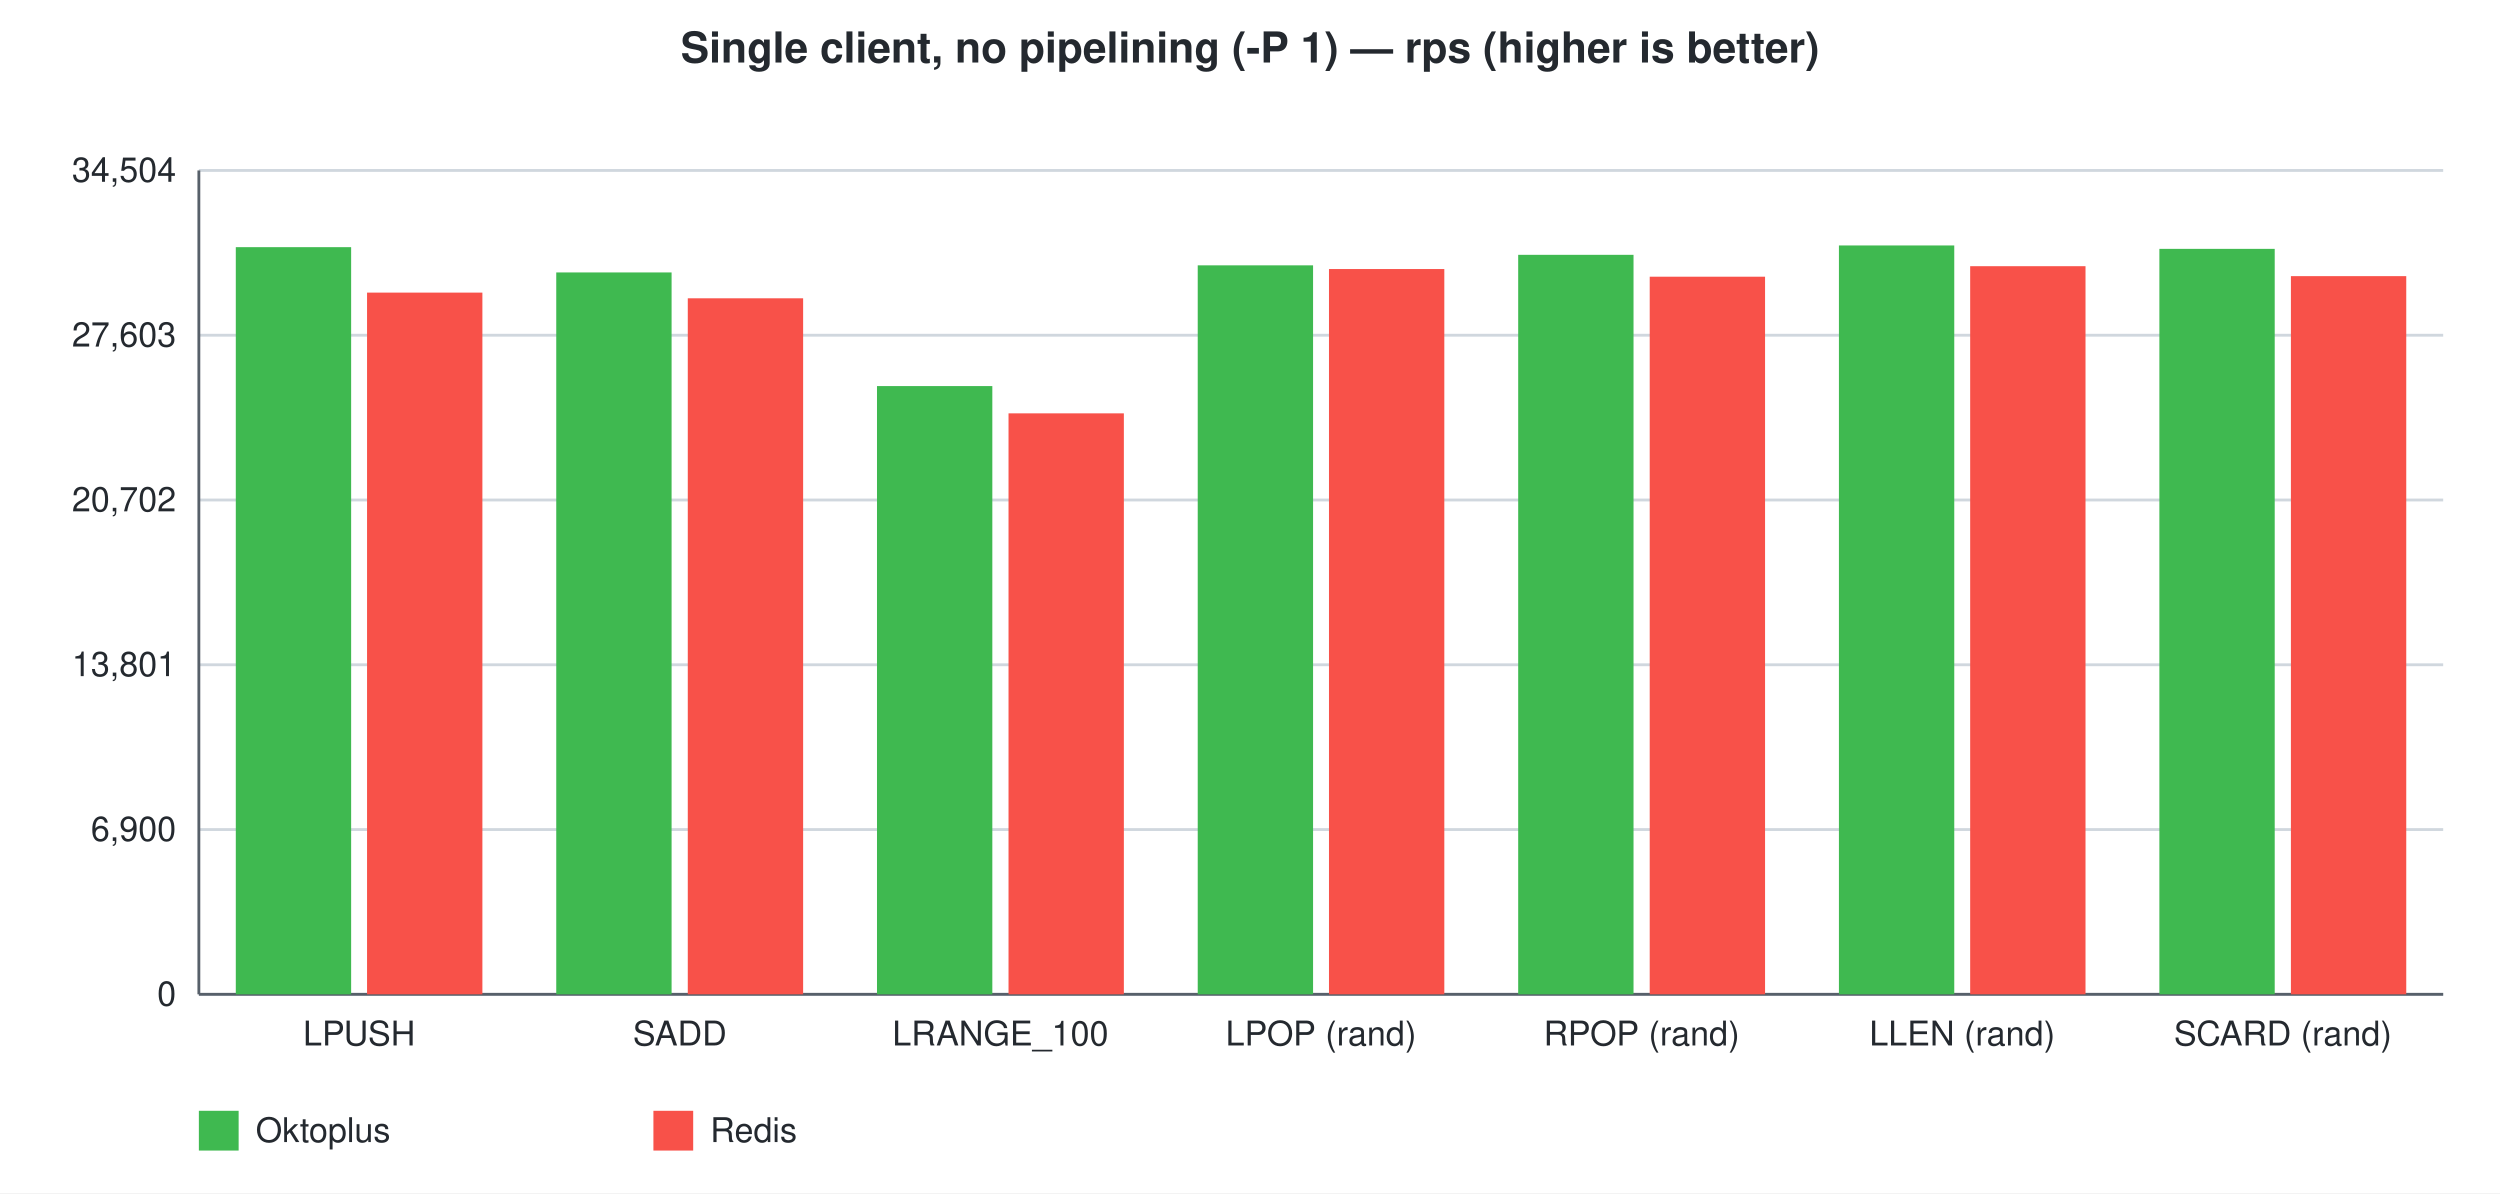
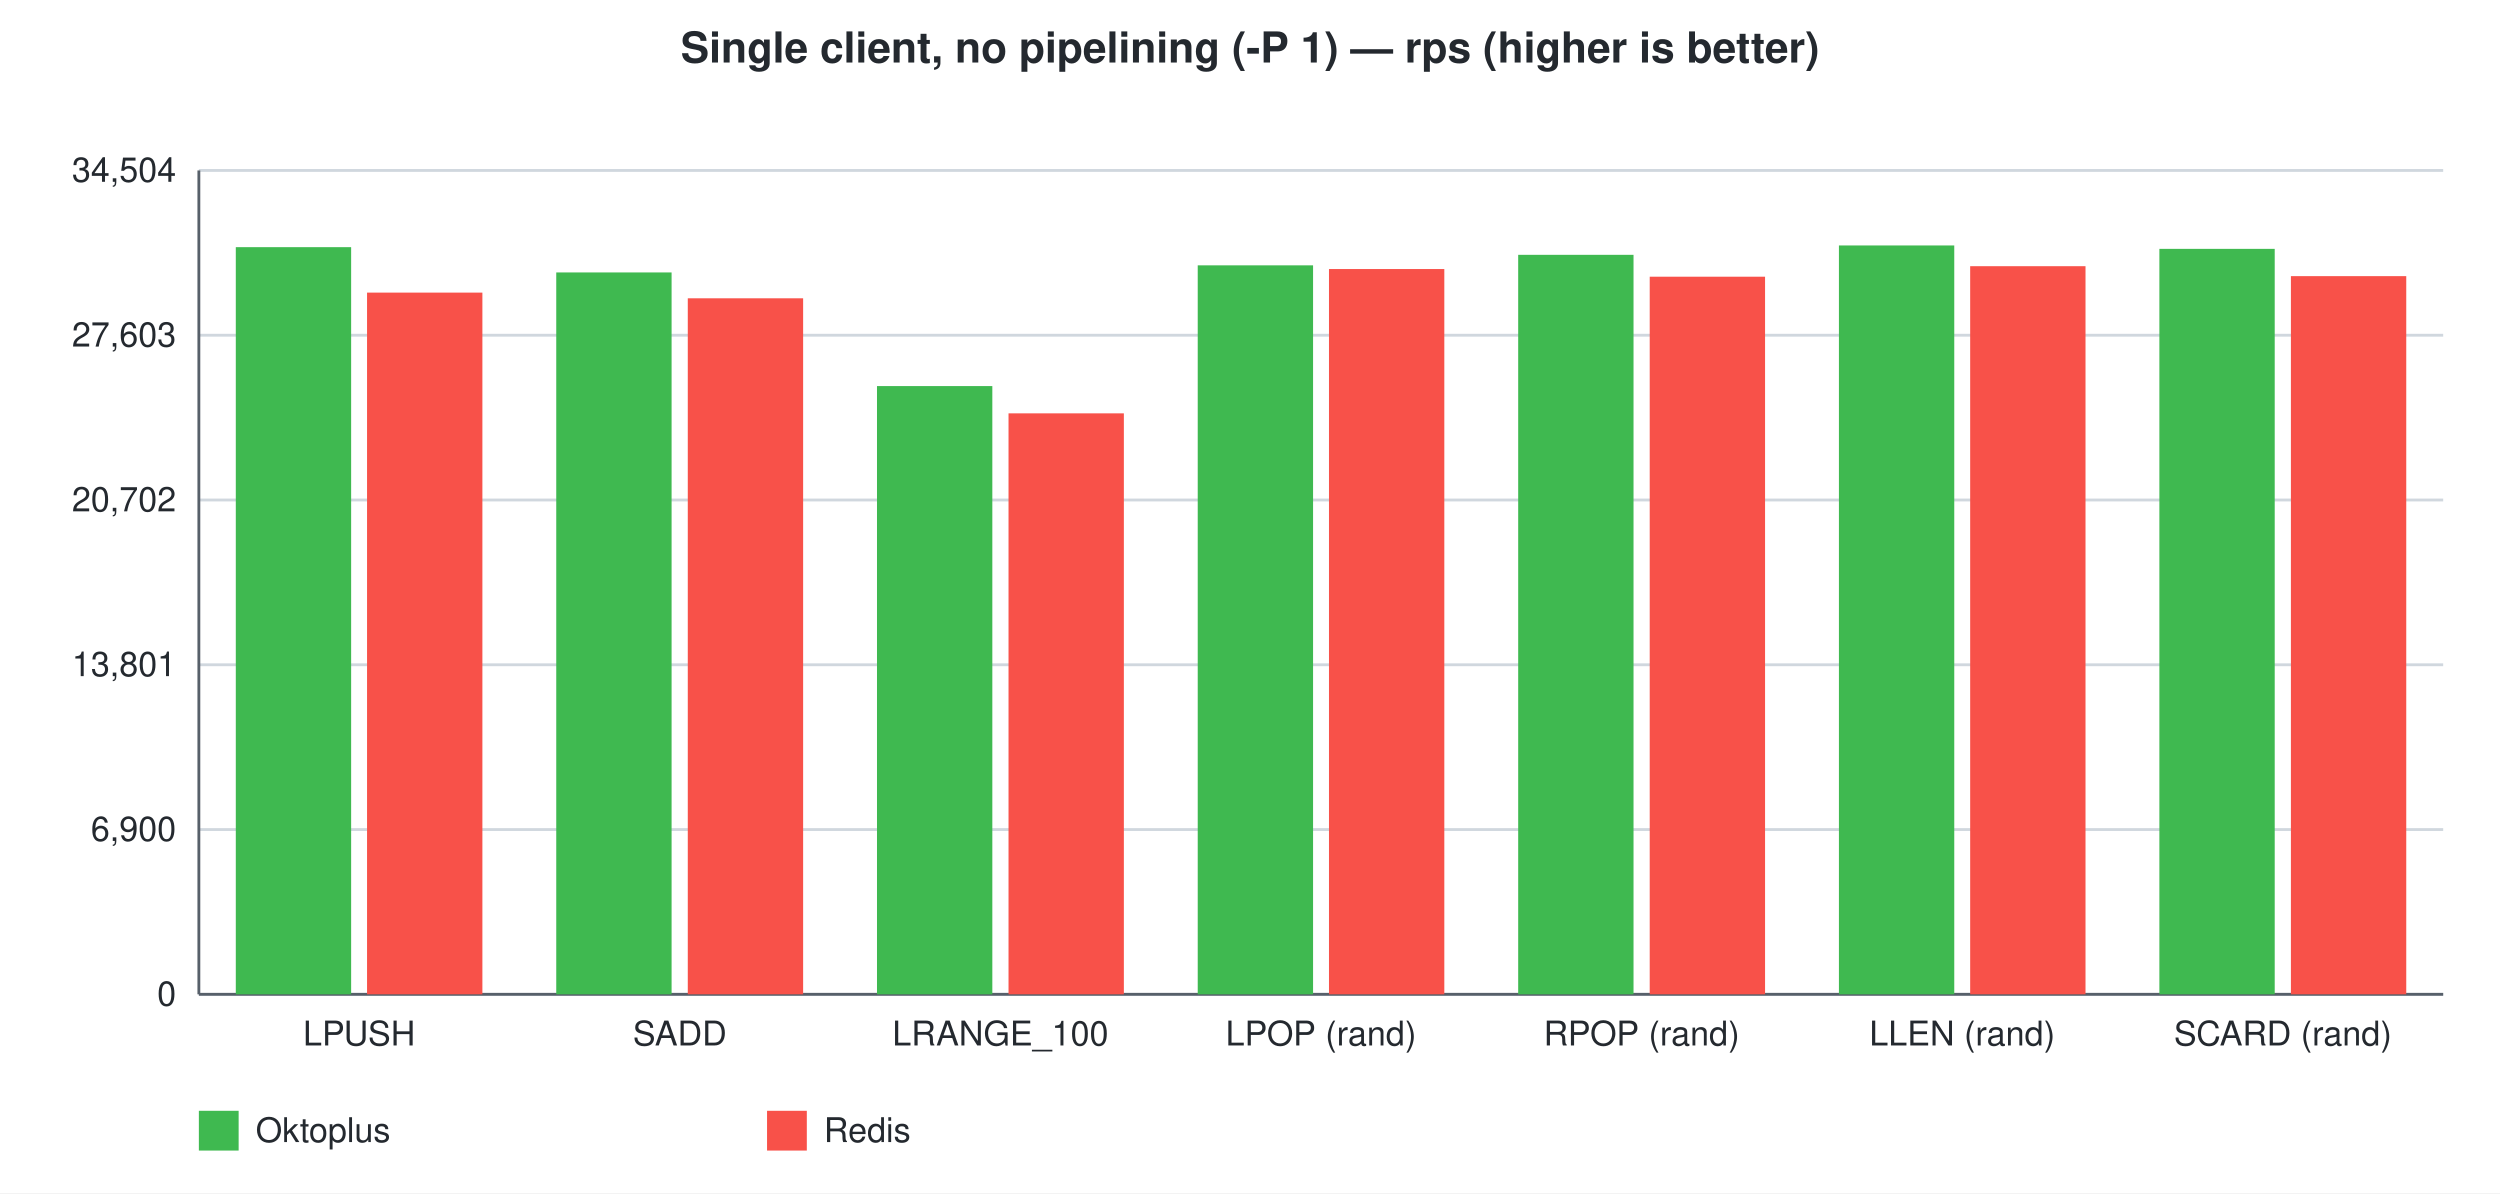
<svg xmlns="http://www.w3.org/2000/svg" width="880" height="420" viewBox="0 0 880 420" font-family="-apple-system, Segoe UI, Helvetica, Arial, sans-serif" font-size="12">
  <rect width="880" height="420" fill="#ffffff" />
  <text x="440.0" y="22" text-anchor="middle" fill="#24292f" font-size="15" font-weight="600">Single client, no pipelining (-P 1) — rps (higher is better)</text>
  <line x1="70" y1="350.0" x2="860" y2="350.0" stroke="#d0d7de" stroke-width="1" />
  <text x="62" y="354.0" text-anchor="end" fill="#24292f">0</text>
  <line x1="70" y1="292.0" x2="860" y2="292.0" stroke="#d0d7de" stroke-width="1" />
  <text x="62" y="296.0" text-anchor="end" fill="#24292f">6,900</text>
  <line x1="70" y1="234.0" x2="860" y2="234.0" stroke="#d0d7de" stroke-width="1" />
  <text x="62" y="238.0" text-anchor="end" fill="#24292f">13,801</text>
  <line x1="70" y1="176.0" x2="860" y2="176.0" stroke="#d0d7de" stroke-width="1" />
  <text x="62" y="180.0" text-anchor="end" fill="#24292f">20,702</text>
  <line x1="70" y1="118.0" x2="860" y2="118.0" stroke="#d0d7de" stroke-width="1" />
  <text x="62" y="122.0" text-anchor="end" fill="#24292f">27,603</text>
  <line x1="70" y1="60.0" x2="860" y2="60.0" stroke="#d0d7de" stroke-width="1" />
  <text x="62" y="64.0" text-anchor="end" fill="#24292f">34,504</text>
  <line x1="70" y1="60" x2="70" y2="350" stroke="#57606a" stroke-width="1" />
  <line x1="70" y1="350" x2="860" y2="350" stroke="#57606a" stroke-width="1" />
  <text x="126.429" y="368" text-anchor="middle" fill="#24292f">LPUSH</text>
  <rect x="83.0" y="87.0" width="40.6" height="263.0" fill="#3fb950" />
  <rect x="129.2" y="103.0" width="40.6" height="247.0" fill="#f85149" />
  <text x="239.286" y="368" text-anchor="middle" fill="#24292f">SADD</text>
  <rect x="195.8" y="95.9" width="40.6" height="254.1" fill="#3fb950" />
  <rect x="242.1" y="105.0" width="40.6" height="245.0" fill="#f85149" />
  <text x="352.143" y="368" text-anchor="middle" fill="#24292f">LRANGE_100</text>
  <rect x="308.7" y="135.9" width="40.6" height="214.1" fill="#3fb950" />
  <rect x="355.0" y="145.5" width="40.6" height="204.5" fill="#f85149" />
  <text x="465.0" y="368" text-anchor="middle" fill="#24292f">LPOP (rand)</text>
  <rect x="421.6" y="93.4" width="40.6" height="256.6" fill="#3fb950" />
  <rect x="467.8" y="94.7" width="40.6" height="255.3" fill="#f85149" />
  <text x="577.857" y="368" text-anchor="middle" fill="#24292f">RPOP (rand)</text>
  <rect x="534.4" y="89.7" width="40.6" height="260.3" fill="#3fb950" />
  <rect x="580.7" y="97.4" width="40.6" height="252.6" fill="#f85149" />
  <text x="690.714" y="368" text-anchor="middle" fill="#24292f">LLEN (rand)</text>
  <rect x="647.3" y="86.4" width="40.6" height="263.6" fill="#3fb950" />
  <rect x="693.5" y="93.7" width="40.6" height="256.3" fill="#f85149" />
  <text x="803.571" y="368" text-anchor="middle" fill="#24292f">SCARD (rand)</text>
  <rect x="760.1" y="87.6" width="40.6" height="262.4" fill="#3fb950" />
  <rect x="806.4" y="97.2" width="40.6" height="252.8" fill="#f85149" />
  <rect x="70" y="391" width="14" height="14" fill="#3fb950" />
  <text x="90" y="402" fill="#24292f">Oktoplus</text>
-   <rect x="230" y="391" width="14" height="14" fill="#f85149" />
-   <text x="250" y="402" fill="#24292f">Redis</text>
+   <rect x="270" y="391" width="14" height="14" fill="#f85149" />
+   <text x="290" y="402" fill="#24292f">Redis</text>
</svg>
